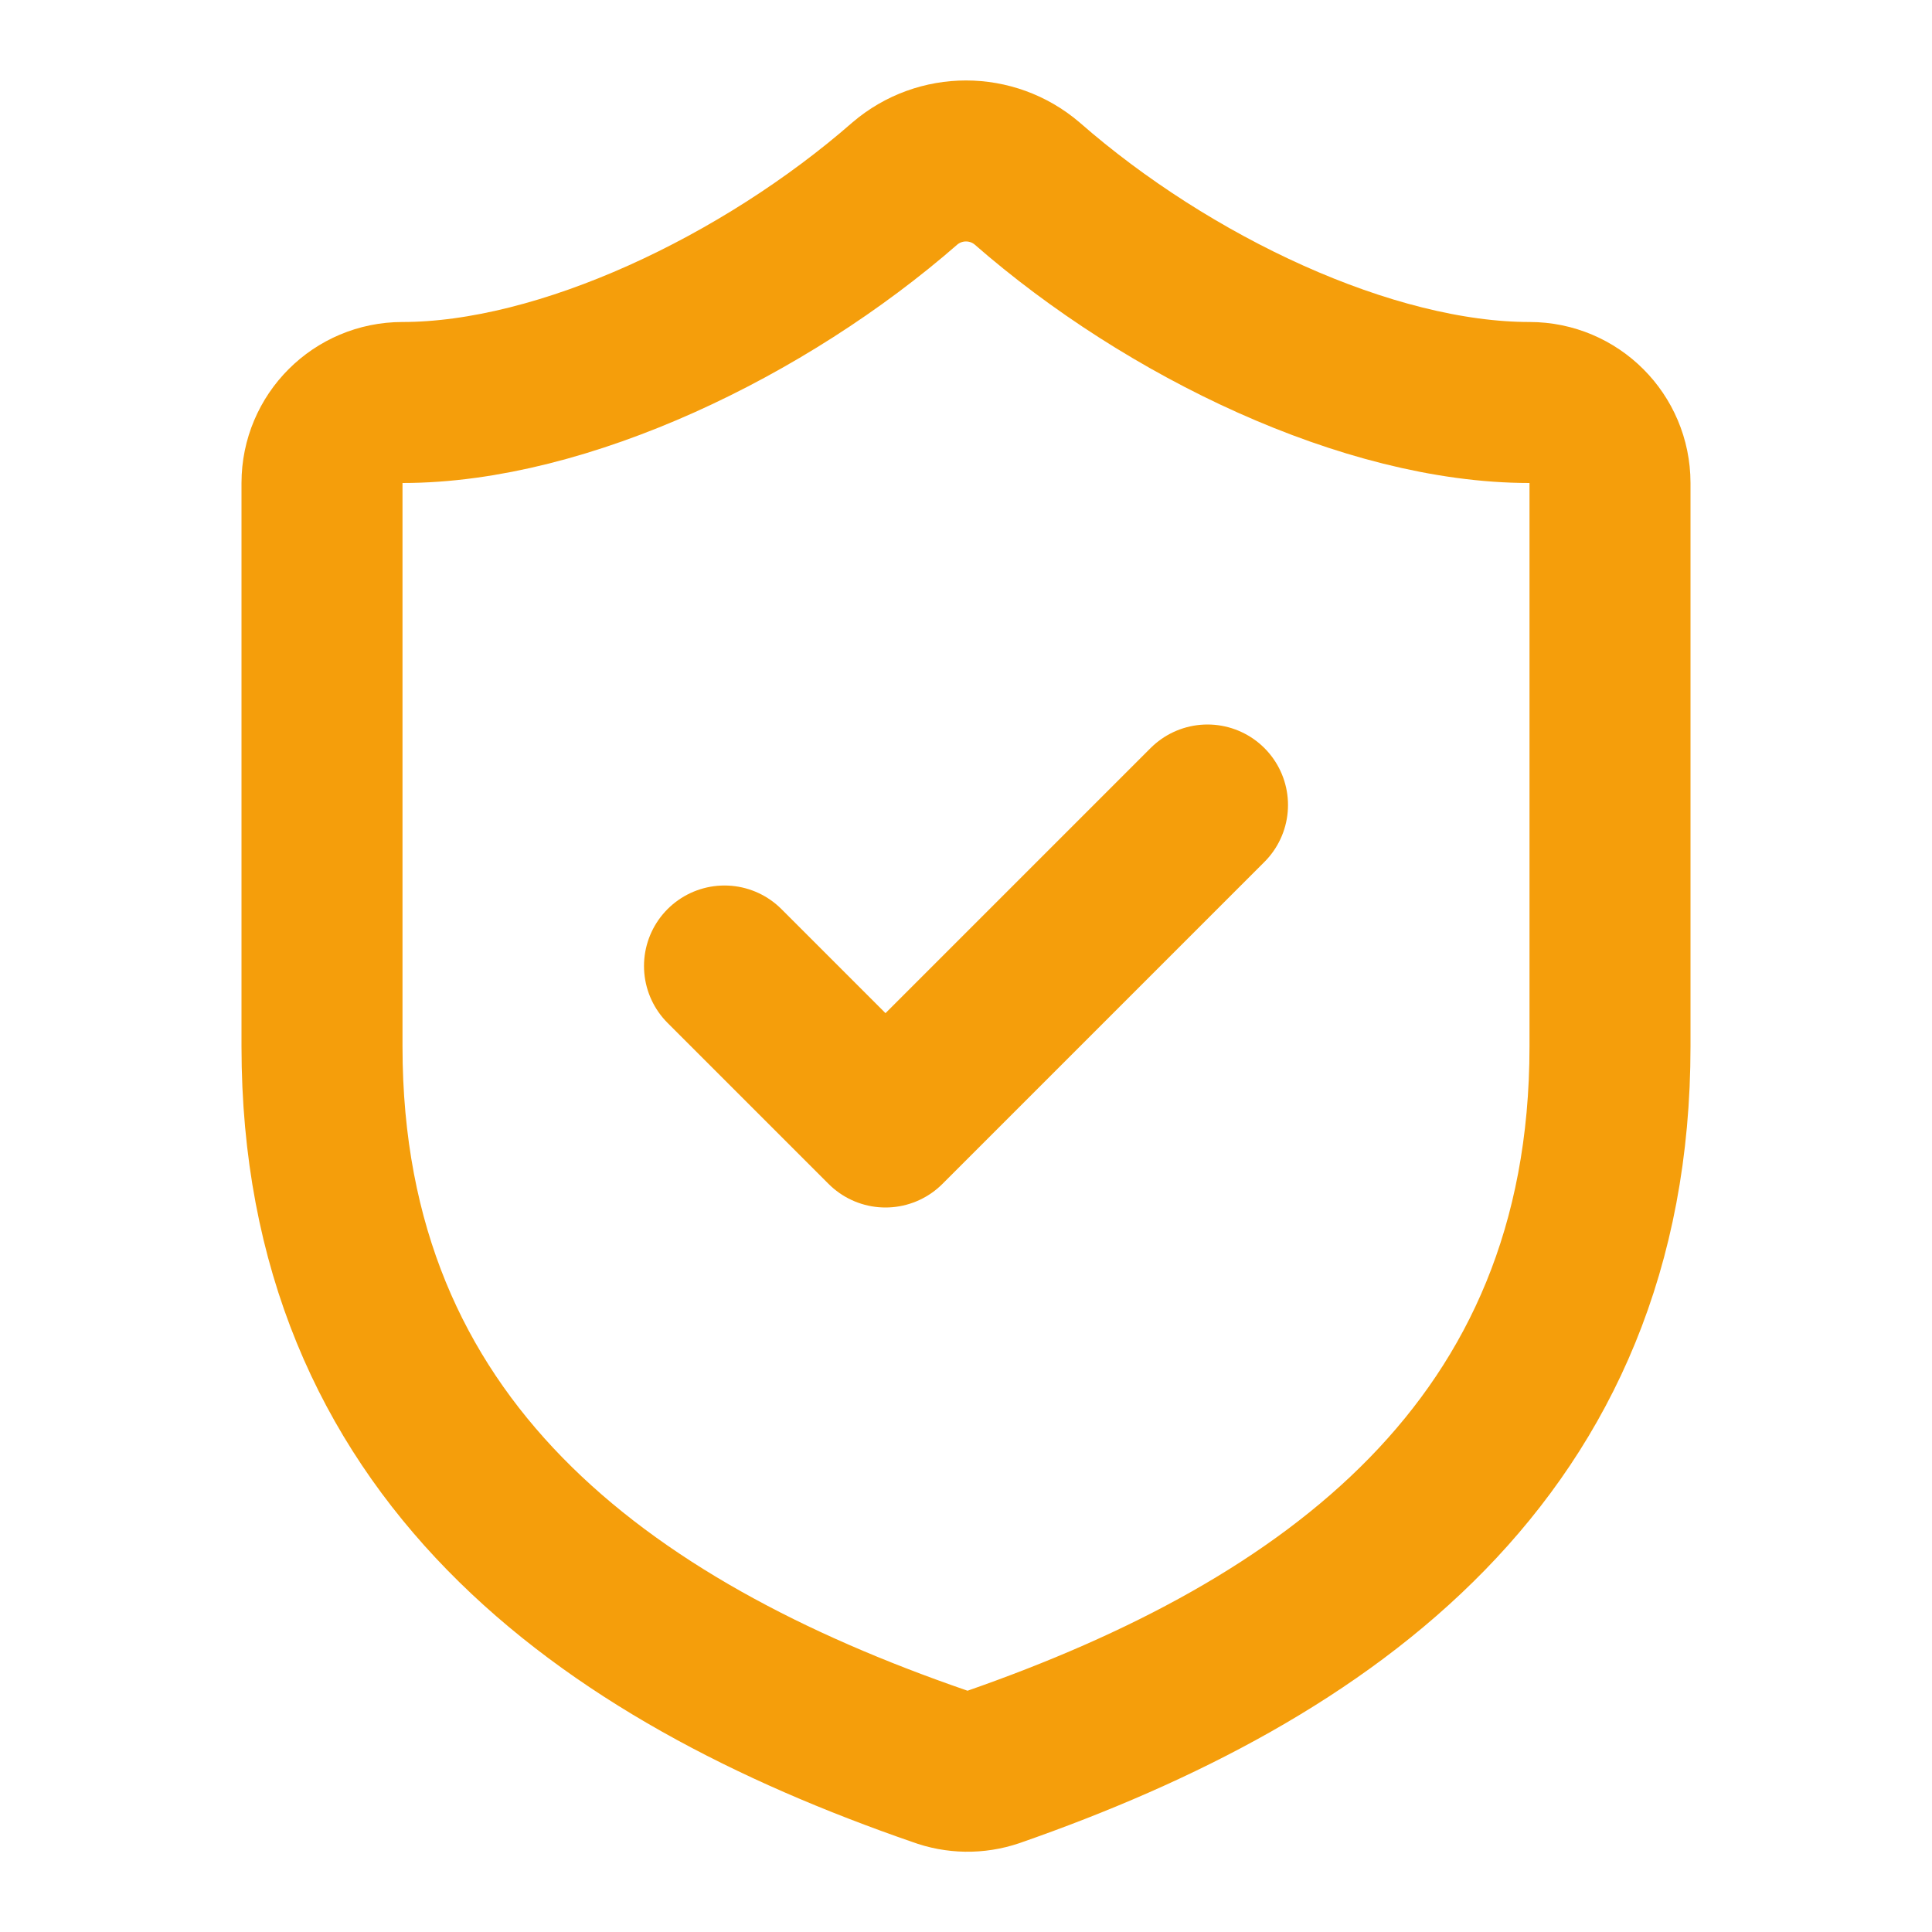
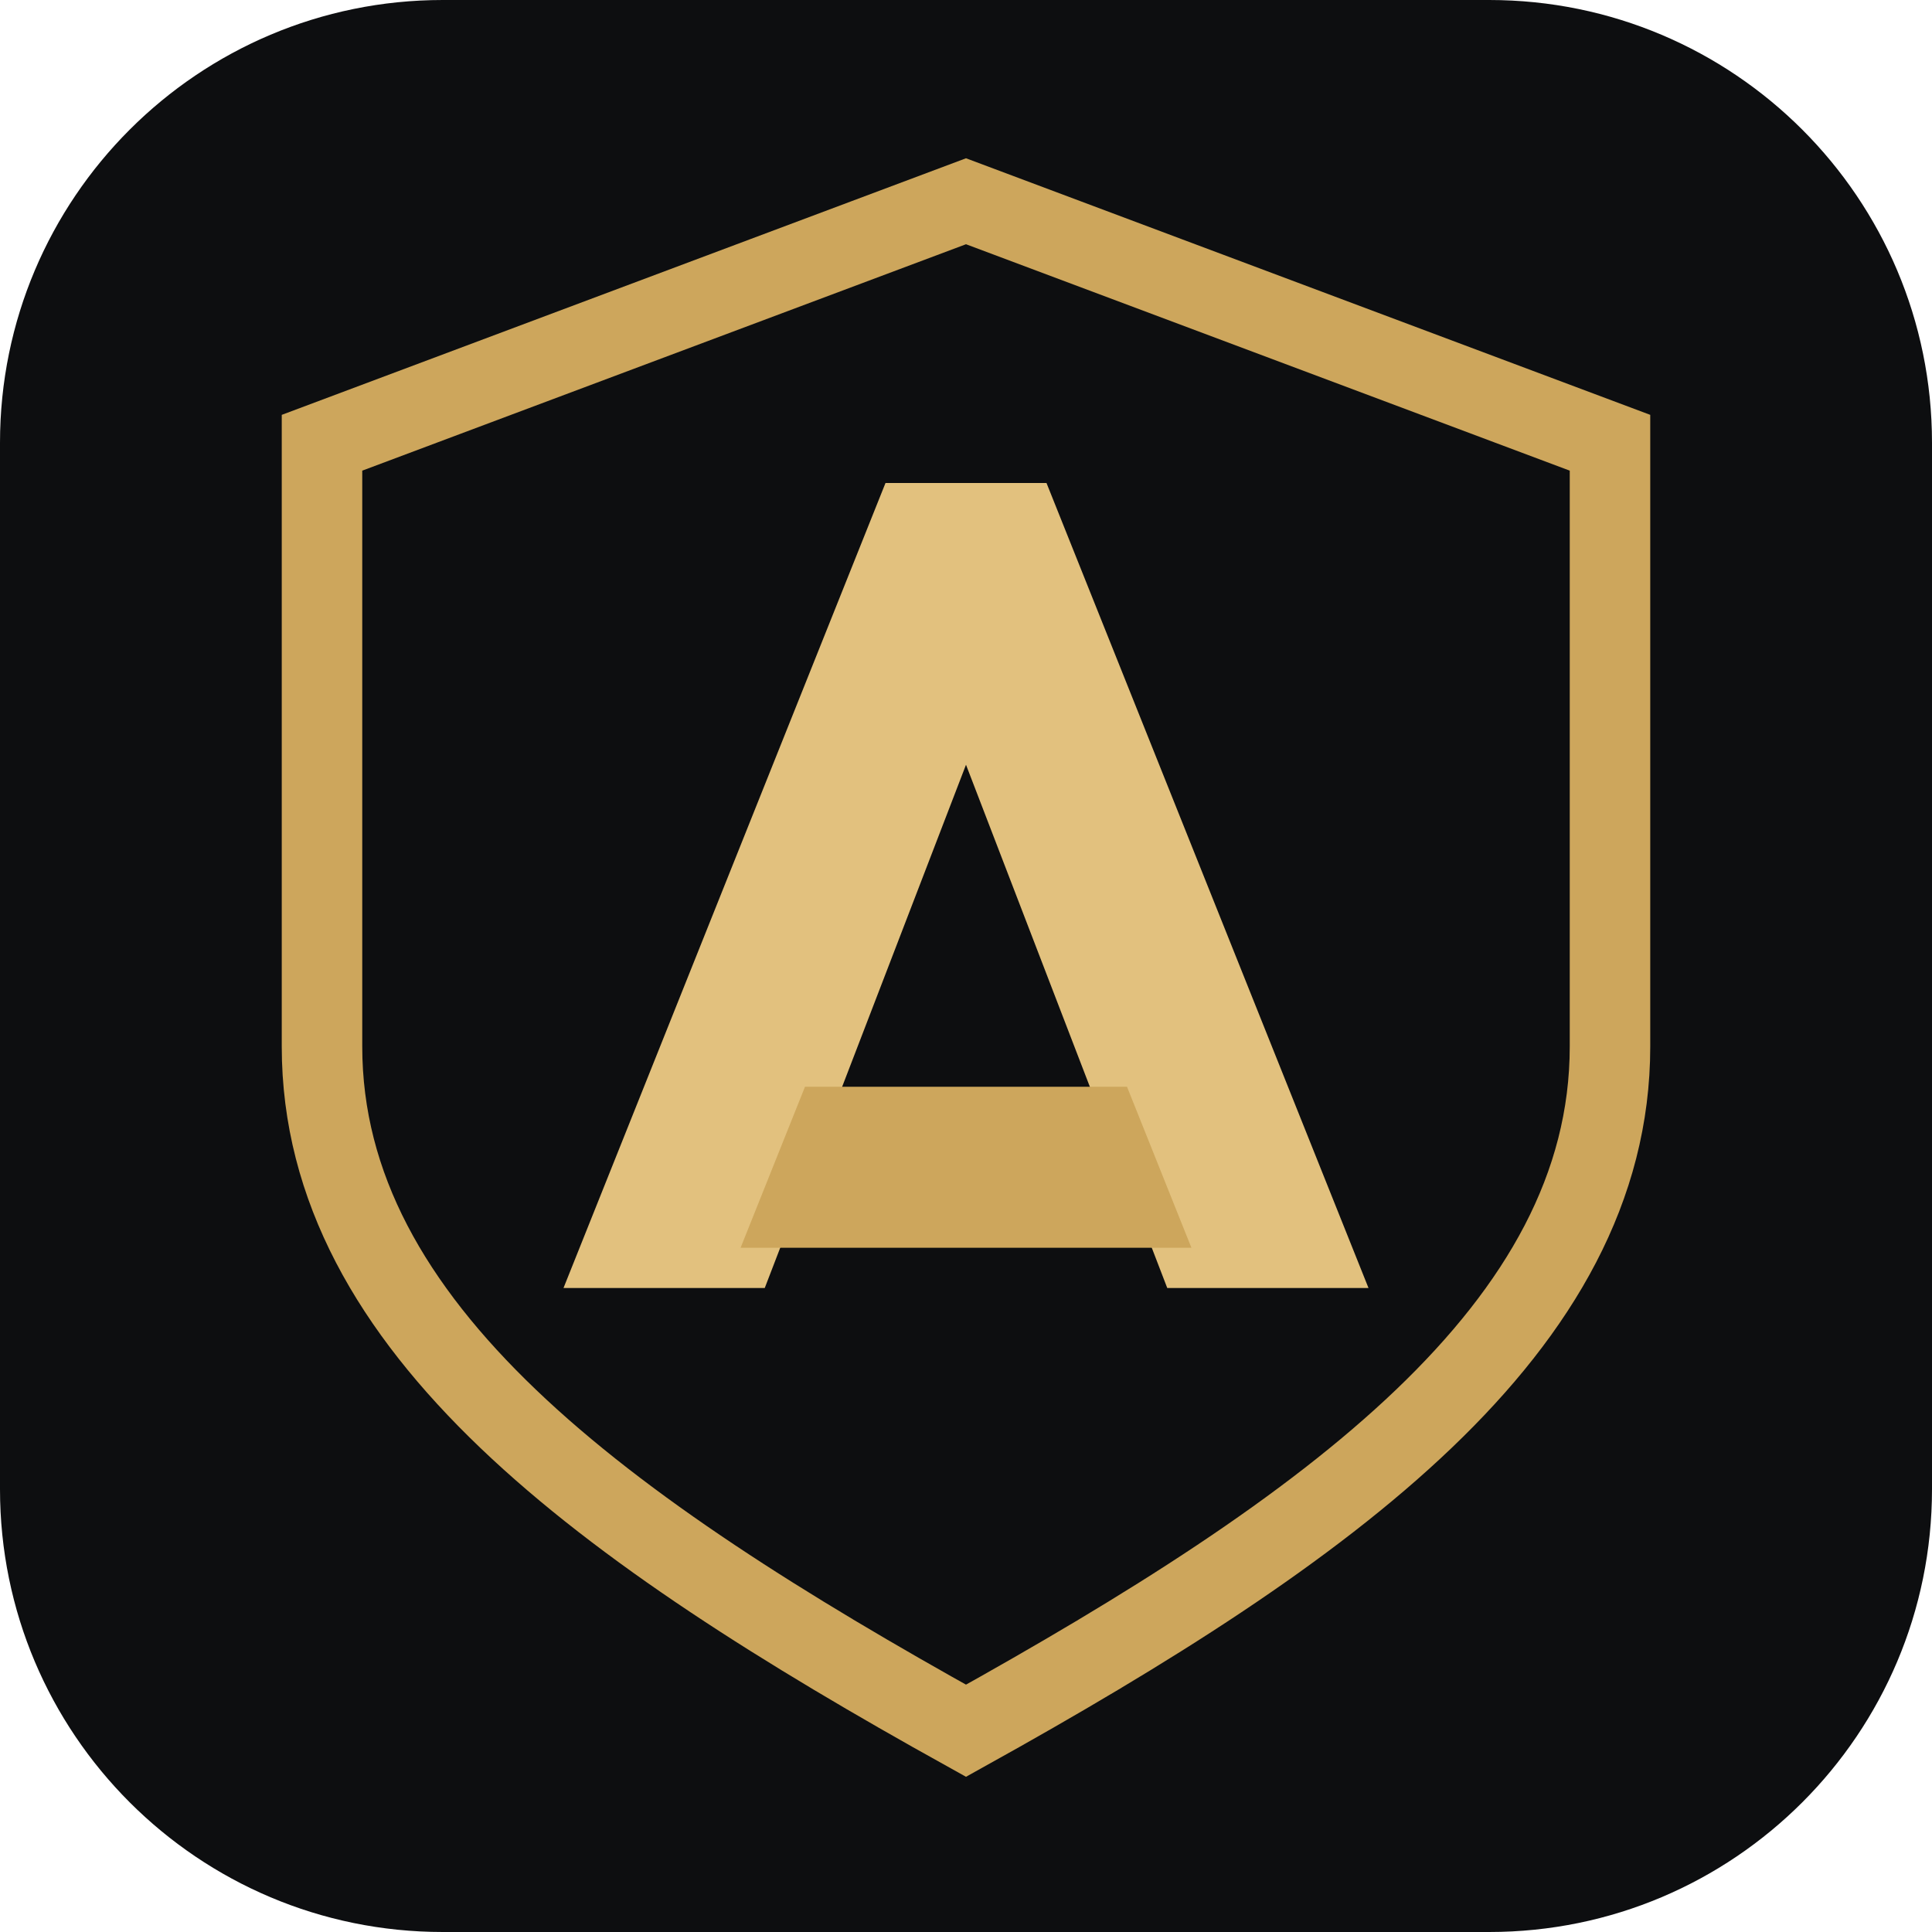
- <svg xmlns="http://www.w3.org/2000/svg" viewBox="0 0 24 24" fill="none" stroke="#f59e0b" stroke-width="2" stroke-linecap="round" stroke-linejoin="round">
-   <path d="M20 13c0 5-3.5 7.5-7.66 8.95a1 1 0 0 1-.67-.01C7.5 20.5 4 18 4 13V6a1 1 0 0 1 1-1c2 0 4.5-1.2 6.24-2.72a1.17 1.17 0 0 1 1.52 0C14.51 3.81 17 5 19 5a1 1 0 0 1 1 1z" />
-   <path d="m9 12 2 2 4-4" />
+ <svg xmlns="http://www.w3.org/2000/svg" viewBox="0 0 48 48" fill="none">
+   <rect width="48" height="48" rx="11" fill="#0D0E10" />
+   <path d="m24 5 16 6v15c0 7-7 12-16 17-9-5-16-10-16-17V11l16-6Z" stroke="#CDA65C" stroke-width="2" />
+   <path d="m14 32 8-20h4l8 20h-5l-5-13-5 13h-5Z" fill="#E2C17E" />
+   <path d="M20 27h8l1.6 4H18.4l1.6-4Z" fill="#CDA65C" />
</svg>
